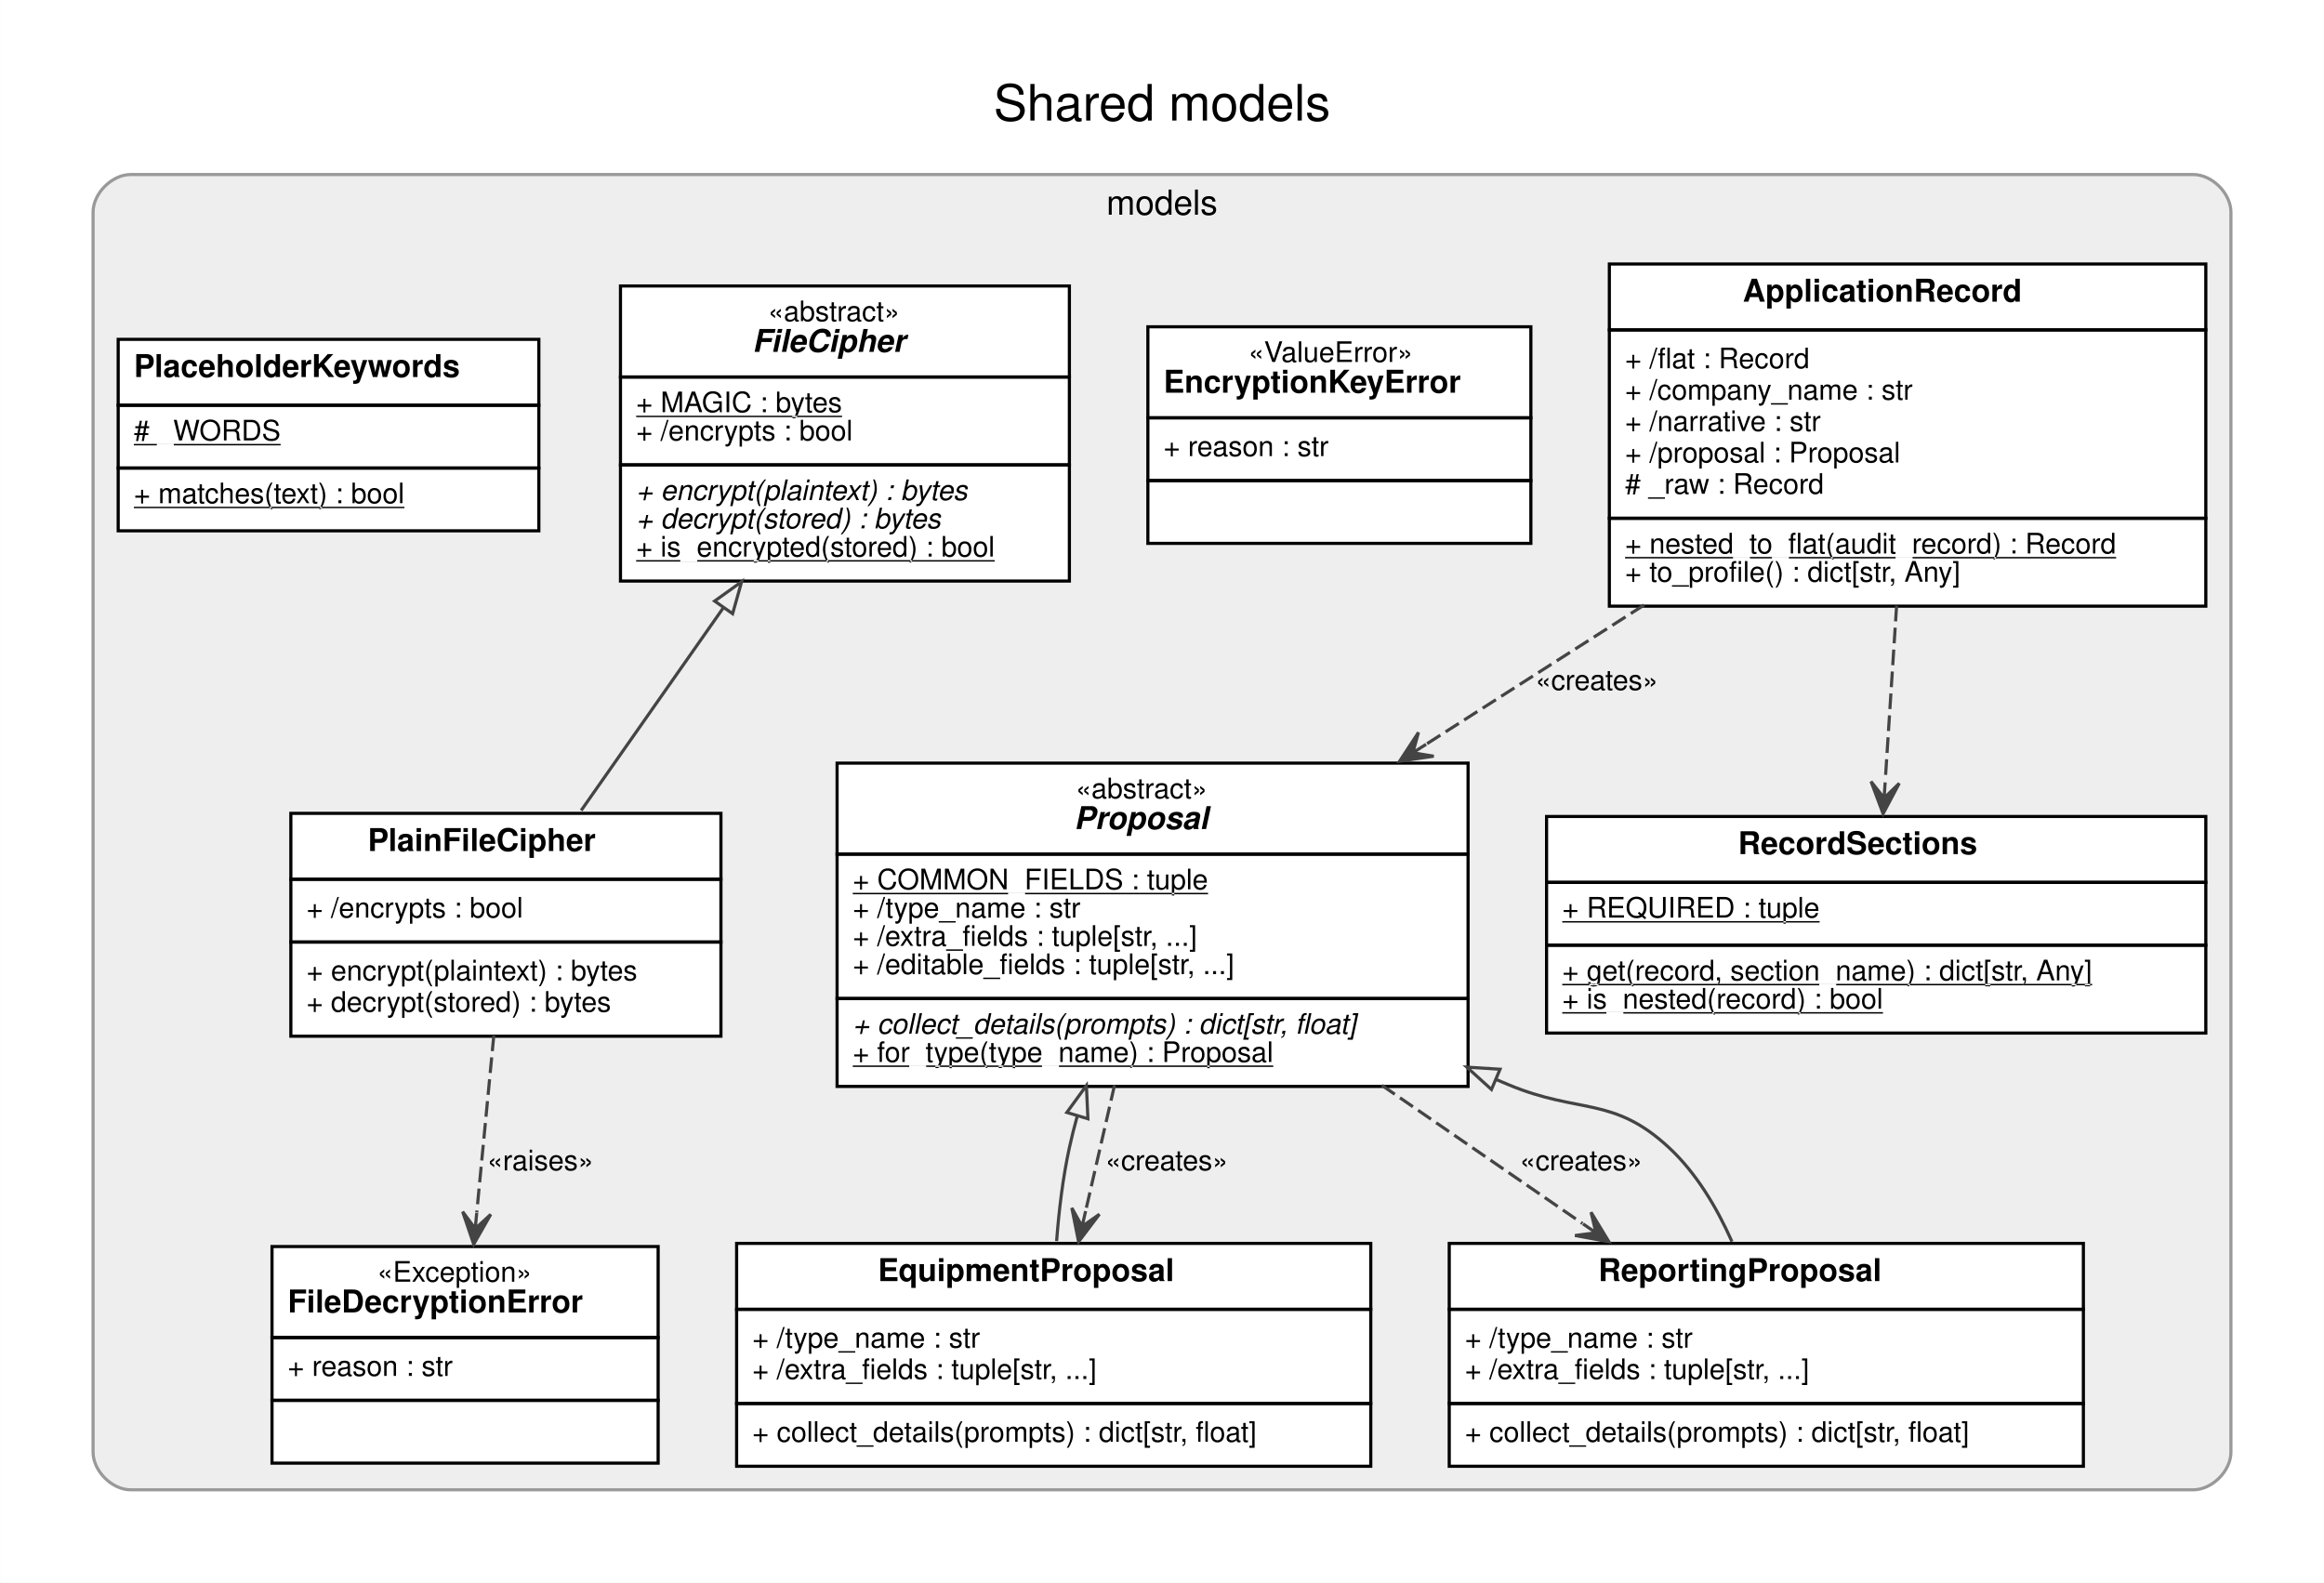
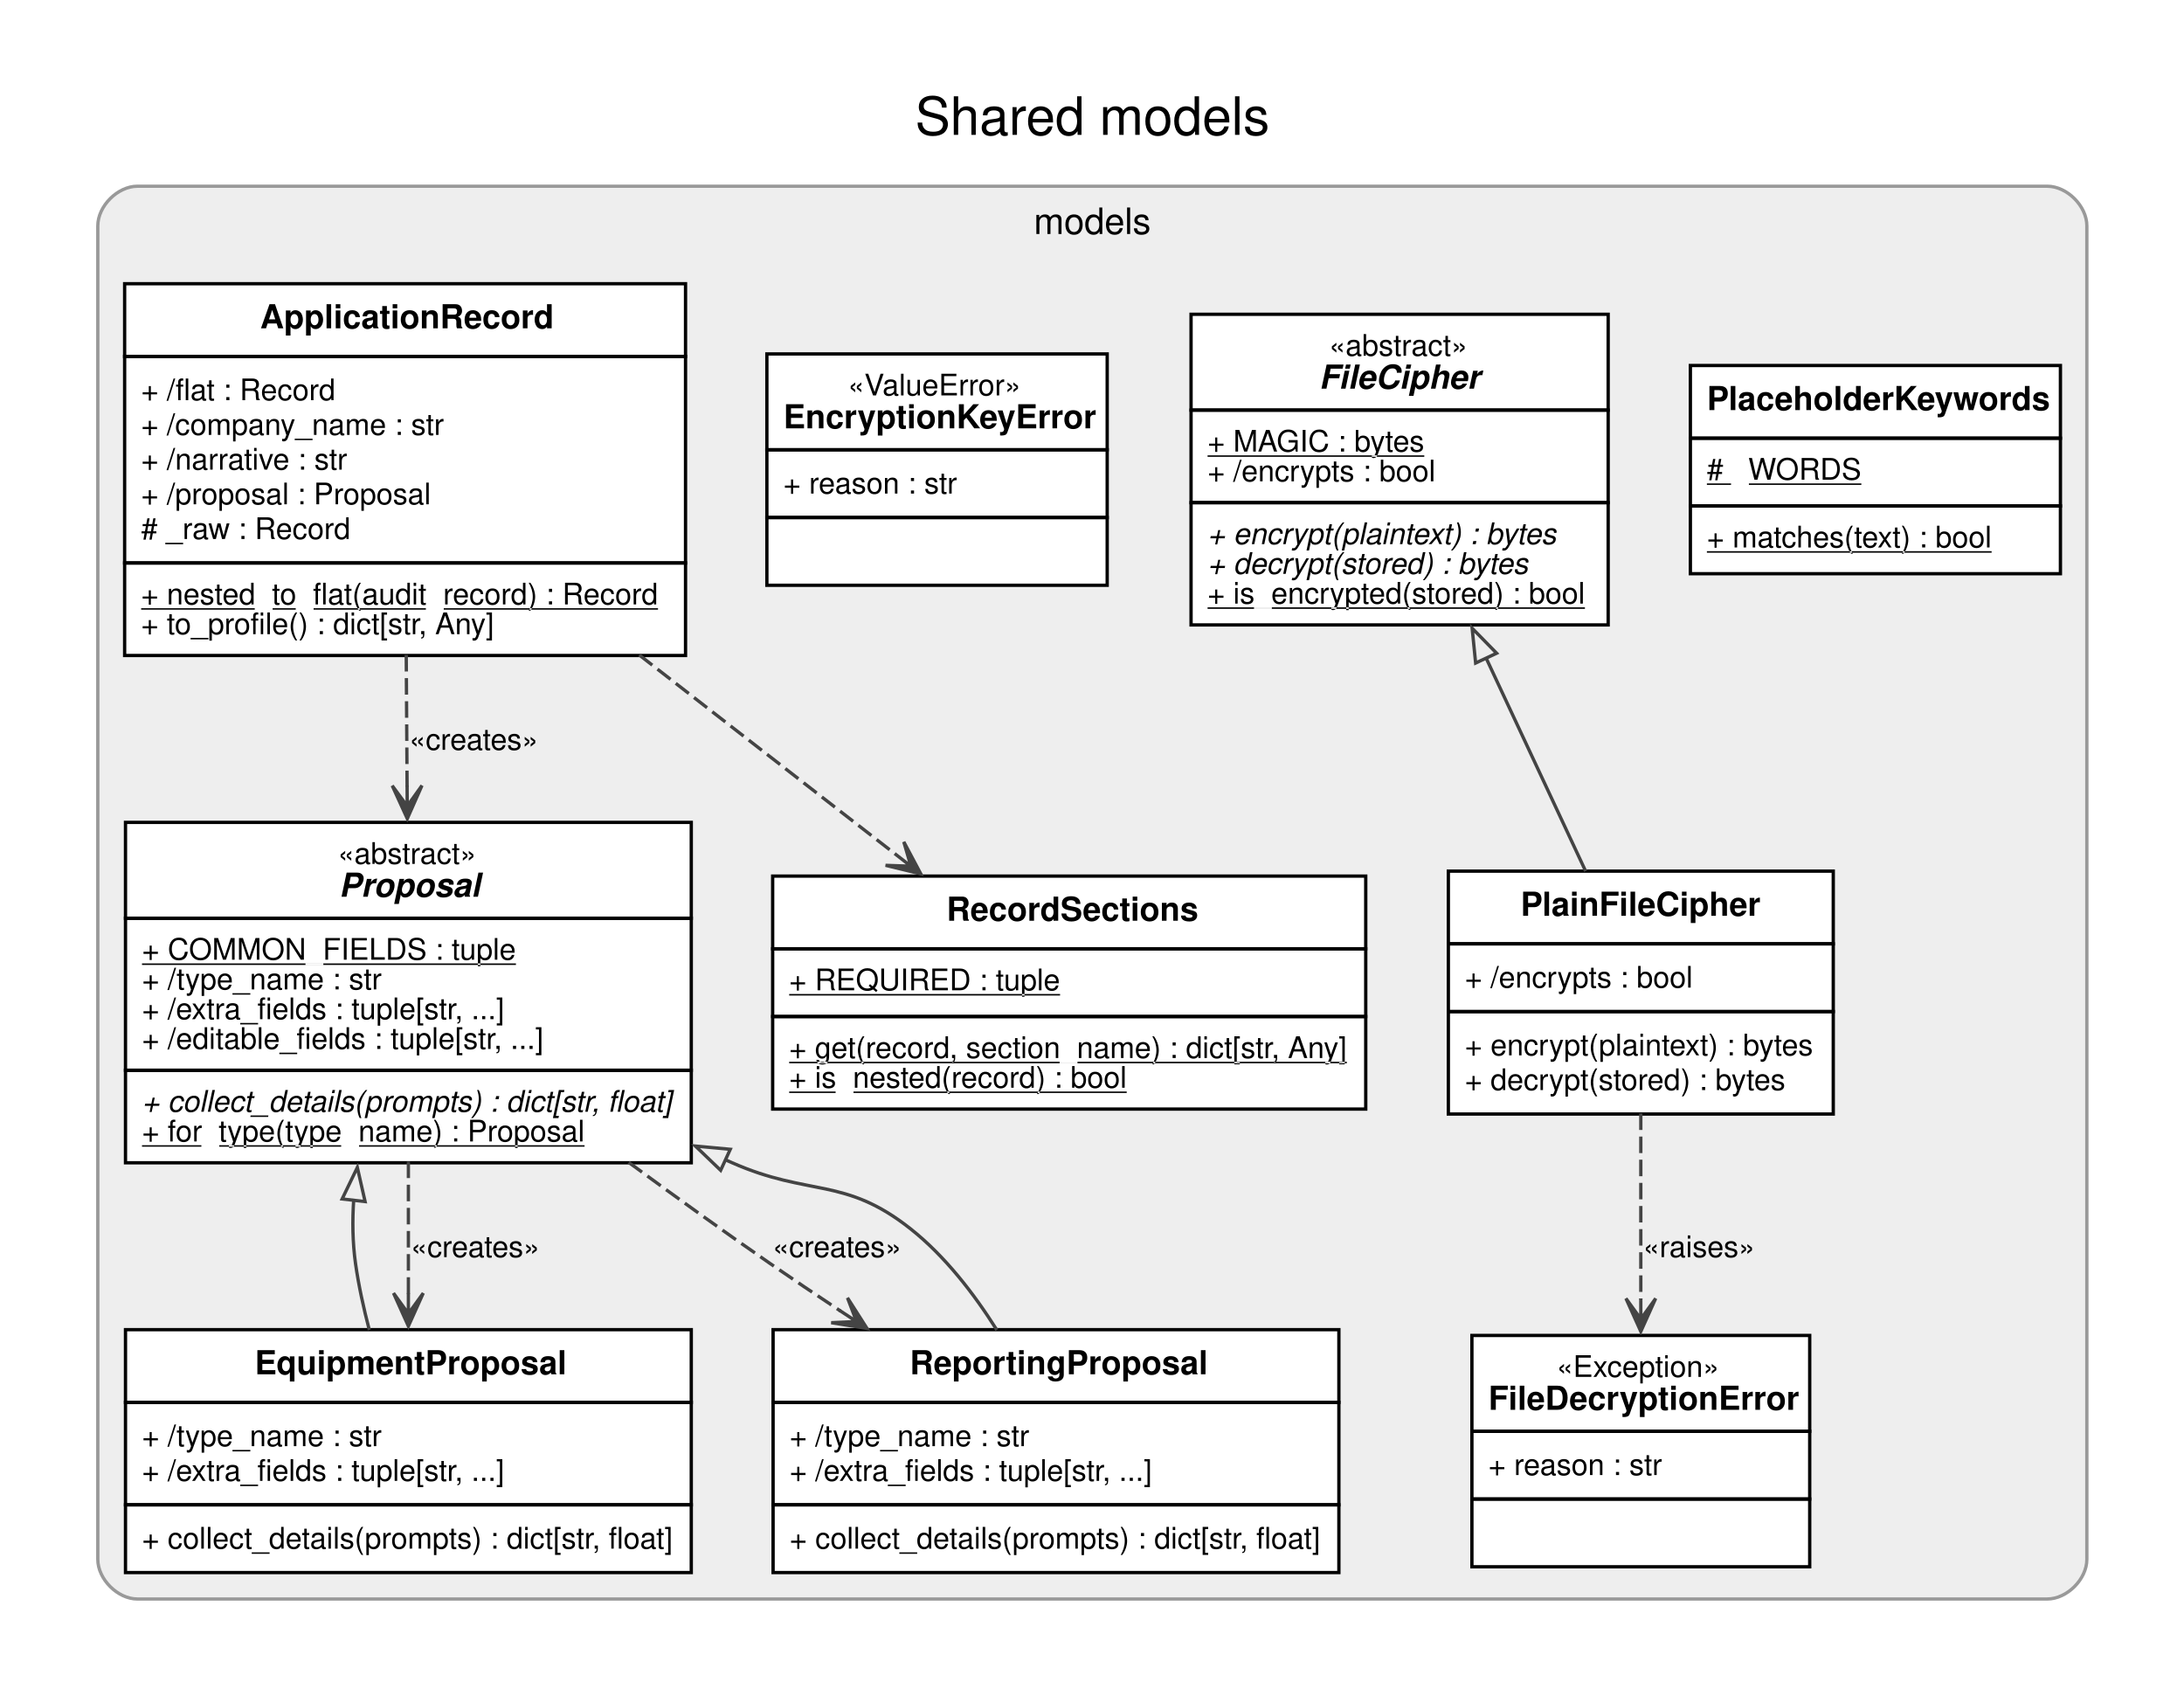
- <svg xmlns="http://www.w3.org/2000/svg" width="740pt" height="504pt" viewBox="0.00 0.00 740.20 504.20">
-   <g id="graph0" class="graph" transform="scale(1 1) rotate(0) translate(21.6 482.6)">
-     <polygon fill="white" stroke="transparent" points="-21.6,21.6 -21.6,-482.6 718.6,-482.6 718.6,21.6 -21.6,21.6" />
-     <text text-anchor="middle" x="348.5" y="-444.2" font-family="Helvetica,sans-Serif" font-size="16.00">Shared models</text>
+ <svg xmlns="http://www.w3.org/2000/svg" width="661pt" height="513pt" viewBox="0.00 0.00 661.00 513.00">
+   <g id="graph0" class="graph" transform="scale(1 1) rotate(0) translate(21.6 491.85)">
+     <polygon fill="white" stroke="none" points="-21.6,21.6 -21.6,-491.85 639.6,-491.85 639.6,21.6 -21.6,21.6" />
+     <text xml:space="preserve" text-anchor="middle" x="309" y="-451.05" font-family="Helvetica,sans-Serif" font-size="16.00">Shared models</text>
    <g id="clust1" class="cluster">
-       <path fill="#eeeeee" stroke="#999999" d="M20,-8C20,-8 677,-8 677,-8 683,-8 689,-14 689,-20 689,-20 689,-415 689,-415 689,-421 683,-427 677,-427 677,-427 20,-427 20,-427 14,-427 8,-421 8,-415 8,-415 8,-20 8,-20 8,-14 14,-8 20,-8" />
-       <text text-anchor="middle" x="348.5" y="-414.2" font-family="Helvetica,sans-Serif" font-size="11.00">models</text>
+       <path fill="#eeeeee" stroke="#999999" d="M20,-8C20,-8 598,-8 598,-8 604,-8 610,-14 610,-20 610,-20 610,-423.5 610,-423.5 610,-429.5 604,-435.5 598,-435.5 598,-435.5 20,-435.5 20,-435.5 14,-435.5 8,-429.5 8,-423.5 8,-423.5 8,-20 8,-20 8,-14 14,-8 20,-8" />
+       <text xml:space="preserve" text-anchor="middle" x="309" y="-421.05" font-family="Helvetica,sans-Serif" font-size="11.00">models</text>
    </g>
    <g id="node1" class="node">
-       <polygon fill="white" stroke="transparent" points="681,-399 491,-399 491,-290 681,-290 681,-399" />
-       <polygon fill="none" stroke="black" points="491,-377.5 491,-398.5 681,-398.5 681,-377.5 491,-377.5" />
-       <text text-anchor="start" x="533.5" y="-386.5" font-family="Helvetica,sans-Serif" font-weight="bold" font-size="10.00">ApplicationRecord</text>
-       <polygon fill="none" stroke="black" points="491,-317.5 491,-377.5 681,-377.5 681,-317.5 491,-317.5" />
-       <text text-anchor="start" x="496" y="-365.3" font-family="Helvetica,sans-Serif" font-size="9.00">+ /flat : Record</text>
-       <text text-anchor="start" x="496" y="-355.3" font-family="Helvetica,sans-Serif" font-size="9.00">+ /company_name : str</text>
-       <text text-anchor="start" x="496" y="-345.3" font-family="Helvetica,sans-Serif" font-size="9.00">+ /narrative : str</text>
-       <text text-anchor="start" x="496" y="-335.3" font-family="Helvetica,sans-Serif" font-size="9.00">+ /proposal : Proposal</text>
-       <text text-anchor="start" x="496" y="-325.3" font-family="Helvetica,sans-Serif" font-size="9.00"># _raw : Record</text>
-       <polygon fill="none" stroke="black" points="491,-289.5 491,-317.5 681,-317.5 681,-289.5 491,-289.5" />
-       <text text-anchor="start" x="496" y="-306.3" font-family="Helvetica,sans-Serif" text-decoration="underline" font-size="9.00">+ nested_to_flat(audit_record) : Record</text>
-       <text text-anchor="start" x="496" y="-297.3" font-family="Helvetica,sans-Serif" font-size="9.00">+ to_profile() : dict[str, Any]</text>
+       <polygon fill="white" stroke="none" points="185.88,-406 16.12,-406 16.12,-293.5 185.88,-293.5 185.88,-406" />
+       <polygon fill="none" stroke="black" points="16.12,-384 16.12,-406 185.88,-406 185.88,-384 16.12,-384" />
+       <text xml:space="preserve" text-anchor="start" x="57.12" y="-392.5" font-family="Helvetica,sans-Serif" font-weight="bold" font-size="10.00">ApplicationRecord</text>
+       <polygon fill="none" stroke="black" points="16.12,-321.5 16.12,-384 185.88,-384 185.88,-321.5 16.12,-321.5" />
+       <text xml:space="preserve" text-anchor="start" x="21.12" y="-370.75" font-family="Helvetica,sans-Serif" font-size="9.00">+ /flat : Record</text>
+       <text xml:space="preserve" text-anchor="start" x="21.12" y="-360.25" font-family="Helvetica,sans-Serif" font-size="9.00">+ /company_name : str</text>
+       <text xml:space="preserve" text-anchor="start" x="21.12" y="-349.75" font-family="Helvetica,sans-Serif" font-size="9.00">+ /narrative : str</text>
+       <text xml:space="preserve" text-anchor="start" x="21.12" y="-339.25" font-family="Helvetica,sans-Serif" font-size="9.00">+ /proposal : Proposal</text>
+       <text xml:space="preserve" text-anchor="start" x="21.12" y="-328.75" font-family="Helvetica,sans-Serif" font-size="9.00"># _raw : Record</text>
+       <polygon fill="none" stroke="black" points="16.12,-293.5 16.12,-321.5 185.88,-321.5 185.88,-293.5 16.12,-293.5" />
+       <text xml:space="preserve" text-anchor="start" x="21.12" y="-308.95" font-family="Helvetica,sans-Serif" text-decoration="underline" font-size="9.00">+ nested_to_flat(audit_record) : Record</text>
+       <text xml:space="preserve" text-anchor="start" x="21.12" y="-299.95" font-family="Helvetica,sans-Serif" font-size="9.00">+ to_profile() : dict[str, Any]</text>
    </g>
    <g id="node8" class="node">
-       <polygon fill="white" stroke="transparent" points="445.5,-240 244.5,-240 244.5,-137 445.5,-137 445.5,-240" />
-       <polygon fill="none" stroke="black" points="245,-210.5 245,-239.5 446,-239.5 446,-210.5 245,-210.5" />
-       <text text-anchor="start" x="321" y="-228.3" font-family="Helvetica,sans-Serif" font-size="9.00">«abstract»</text>
-       <text text-anchor="start" x="320.5" y="-218.5" font-family="Helvetica,sans-Serif" font-weight="bold" font-style="italic" font-size="10.00">Proposal</text>
-       <polygon fill="none" stroke="black" points="245,-164.5 245,-210.5 446,-210.5 446,-164.5 245,-164.5" />
-       <text text-anchor="start" x="250" y="-199.3" font-family="Helvetica,sans-Serif" text-decoration="underline" font-size="9.00">+ COMMON_FIELDS : tuple</text>
-       <text text-anchor="start" x="250" y="-190.3" font-family="Helvetica,sans-Serif" font-size="9.00">+ /type_name : str</text>
-       <text text-anchor="start" x="250" y="-181.3" font-family="Helvetica,sans-Serif" font-size="9.00">+ /extra_fields : tuple[str, ...]</text>
-       <text text-anchor="start" x="250" y="-172.3" font-family="Helvetica,sans-Serif" font-size="9.00">+ /editable_fields : tuple[str, ...]</text>
-       <polygon fill="none" stroke="black" points="245,-136.5 245,-164.5 446,-164.5 446,-136.5 245,-136.5" />
-       <text text-anchor="start" x="250" y="-153.3" font-family="Helvetica,sans-Serif" font-style="italic" font-size="9.00">+ collect_details(prompts) : dict[str, float]</text>
-       <text text-anchor="start" x="250" y="-144.3" font-family="Helvetica,sans-Serif" text-decoration="underline" font-size="9.00">+ for_type(type_name) : Proposal</text>
+       <polygon fill="white" stroke="none" points="187.62,-243 16.38,-243 16.38,-140 187.62,-140 187.62,-243" />
+       <polygon fill="none" stroke="black" points="16.38,-214 16.38,-243 187.62,-243 187.62,-214 16.38,-214" />
+       <text xml:space="preserve" text-anchor="start" x="80.62" y="-230.45" font-family="Helvetica,sans-Serif" font-size="9.00">«abstract»</text>
+       <text xml:space="preserve" text-anchor="start" x="81" y="-220.5" font-family="Helvetica,sans-Serif" font-weight="bold" font-style="italic" font-size="10.00">Proposal</text>
+       <polygon fill="none" stroke="black" points="16.38,-168 16.38,-214 187.62,-214 187.62,-168 16.38,-168" />
+       <text xml:space="preserve" text-anchor="start" x="21.38" y="-201.45" font-family="Helvetica,sans-Serif" text-decoration="underline" font-size="9.00">+ COMMON_FIELDS : tuple</text>
+       <text xml:space="preserve" text-anchor="start" x="21.38" y="-192.45" font-family="Helvetica,sans-Serif" font-size="9.00">+ /type_name : str</text>
+       <text xml:space="preserve" text-anchor="start" x="21.38" y="-183.45" font-family="Helvetica,sans-Serif" font-size="9.00">+ /extra_fields : tuple[str, ...]</text>
+       <text xml:space="preserve" text-anchor="start" x="21.38" y="-174.45" font-family="Helvetica,sans-Serif" font-size="9.00">+ /editable_fields : tuple[str, ...]</text>
+       <polygon fill="none" stroke="black" points="16.38,-140 16.38,-168 187.62,-168 187.62,-140 16.38,-140" />
+       <text xml:space="preserve" text-anchor="start" x="21.38" y="-155.45" font-family="Helvetica,sans-Serif" font-style="italic" font-size="9.00">+ collect_details(prompts) : dict[str, float]</text>
+       <text xml:space="preserve" text-anchor="start" x="21.38" y="-146.45" font-family="Helvetica,sans-Serif" text-decoration="underline" font-size="9.00">+ for_type(type_name) : Proposal</text>
    </g>
    <g id="edge2" class="edge">
-       <path fill="none" stroke="#444444" stroke-dasharray="5,2" d="M502.05,-289.85C479.64,-275.54 455.38,-260.03 432.77,-245.59" />
-       <polygon fill="#444444" stroke="#444444" points="424.2,-240.11 435.05,-241.7 428.41,-242.8 432.62,-245.49 432.62,-245.49 432.62,-245.49 428.41,-242.8 430.2,-249.28 424.2,-240.11 424.2,-240.11" />
-       <text text-anchor="middle" x="487" y="-262.8" font-family="Helvetica,sans-Serif" font-size="9.00">«creates»</text>
+       <path fill="none" stroke="#444444" stroke-dasharray="5,2" d="M101.35,-293.66C101.44,-280.76 101.52,-266.93 101.61,-253.78" />
+       <polygon fill="#444444" stroke="#444444" points="101.67,-244.13 106.11,-254.16 101.65,-247.92 101.61,-254.13 101.61,-254.13 101.61,-254.13 101.65,-247.92 97.11,-254.11 101.67,-244.13" />
+       <text xml:space="preserve" text-anchor="middle" x="121.78" y="-264.95" font-family="Helvetica,sans-Serif" font-size="9.00">«creates»</text>
    </g>
    <g id="node9" class="node">
-       <polygon fill="white" stroke="transparent" points="681,-223 471,-223 471,-154 681,-154 681,-223" />
-       <polygon fill="none" stroke="black" points="471,-201.5 471,-222.5 681,-222.5 681,-201.5 471,-201.5" />
-       <text text-anchor="start" x="532" y="-210.5" font-family="Helvetica,sans-Serif" font-weight="bold" font-size="10.00">RecordSections</text>
-       <polygon fill="none" stroke="black" points="471,-181.5 471,-201.5 681,-201.5 681,-181.5 471,-181.5" />
-       <text text-anchor="start" x="476" y="-190.3" font-family="Helvetica,sans-Serif" text-decoration="underline" font-size="9.00">+ REQUIRED : tuple</text>
-       <polygon fill="none" stroke="black" points="471,-153.5 471,-181.5 681,-181.5 681,-153.5 471,-153.5" />
-       <text text-anchor="start" x="476" y="-170.3" font-family="Helvetica,sans-Serif" text-decoration="underline" font-size="9.00">+ get(record, section_name) : dict[str, Any]</text>
-       <text text-anchor="start" x="476" y="-161.3" font-family="Helvetica,sans-Serif" text-decoration="underline" font-size="9.00">+ is_nested(record) : bool</text>
+       <polygon fill="white" stroke="none" points="391.75,-226.75 212.25,-226.75 212.25,-156.25 391.75,-156.25 391.75,-226.75" />
+       <polygon fill="none" stroke="black" points="212.25,-204.75 212.25,-226.75 391.75,-226.75 391.75,-204.75 212.25,-204.75" />
+       <text xml:space="preserve" text-anchor="start" x="264.88" y="-213.25" font-family="Helvetica,sans-Serif" font-weight="bold" font-size="10.00">RecordSections</text>
+       <polygon fill="none" stroke="black" points="212.25,-184.25 212.25,-204.75 391.75,-204.75 391.75,-184.25 212.25,-184.25" />
+       <text xml:space="preserve" text-anchor="start" x="217.25" y="-192.2" font-family="Helvetica,sans-Serif" text-decoration="underline" font-size="9.00">+ REQUIRED : tuple</text>
+       <polygon fill="none" stroke="black" points="212.25,-156.25 212.25,-184.25 391.75,-184.25 391.75,-156.25 212.25,-156.25" />
+       <text xml:space="preserve" text-anchor="start" x="217.25" y="-171.7" font-family="Helvetica,sans-Serif" text-decoration="underline" font-size="9.00">+ get(record, section_name) : dict[str, Any]</text>
+       <text xml:space="preserve" text-anchor="start" x="217.25" y="-162.7" font-family="Helvetica,sans-Serif" text-decoration="underline" font-size="9.00">+ is_nested(record) : bool</text>
    </g>
    <g id="edge1" class="edge">
-       <path fill="none" stroke="#444444" stroke-dasharray="5,2" d="M582.5,-289.64C581.32,-271.39 580.01,-251.24 578.88,-233.82" />
-       <polygon fill="#444444" stroke="#444444" points="578.2,-223.37 583.34,-233.06 578.52,-228.36 578.85,-233.35 578.85,-233.35 578.85,-233.35 578.52,-228.36 574.36,-233.64 578.2,-223.37 578.2,-223.37" />
+       <path fill="none" stroke="#444444" stroke-dasharray="5,2" d="M171.87,-293.66C197.32,-273.87 225.56,-251.92 249.21,-233.53" />
+       <polygon fill="#444444" stroke="#444444" points="257.08,-227.42 251.94,-237.11 254.09,-229.74 249.18,-233.56 249.18,-233.56 249.18,-233.56 254.09,-229.74 246.42,-230.01 257.08,-227.42" />
    </g>
    <g id="node2" class="node">
-       <polygon fill="white" stroke="transparent" points="466,-379 344,-379 344,-310 466,-310 466,-379" />
-       <polygon fill="none" stroke="black" points="344,-349.5 344,-378.5 466,-378.5 466,-349.5 344,-349.5" />
-       <text text-anchor="start" x="376" y="-367.3" font-family="Helvetica,sans-Serif" font-size="9.00">«ValueError»</text>
-       <text text-anchor="start" x="349" y="-357.5" font-family="Helvetica,sans-Serif" font-weight="bold" font-size="10.00">EncryptionKeyError</text>
-       <polygon fill="none" stroke="black" points="344,-329.5 344,-349.5 466,-349.5 466,-329.5 344,-329.5" />
-       <text text-anchor="start" x="349" y="-337.3" font-family="Helvetica,sans-Serif" font-size="9.00">+ reason : str</text>
-       <polygon fill="none" stroke="black" points="344,-309.5 344,-329.5 466,-329.5 466,-309.5 344,-309.5" />
-       <text text-anchor="start" x="349" y="-317.3" font-family="Helvetica,sans-Serif" font-size="9.00"> </text>
+       <polygon fill="white" stroke="none" points="313.5,-384.75 210.5,-384.75 210.5,-314.75 313.5,-314.75 313.5,-384.75" />
+       <polygon fill="none" stroke="black" points="210.5,-355.75 210.5,-384.75 313.5,-384.75 313.5,-355.75 210.5,-355.75" />
+       <text xml:space="preserve" text-anchor="start" x="235" y="-372.2" font-family="Helvetica,sans-Serif" font-size="9.00">«ValueError»</text>
+       <text xml:space="preserve" text-anchor="start" x="215.5" y="-362.25" font-family="Helvetica,sans-Serif" font-weight="bold" font-size="10.00">EncryptionKeyError</text>
+       <polygon fill="none" stroke="black" points="210.5,-335.25 210.5,-355.75 313.5,-355.75 313.5,-335.25 210.5,-335.25" />
+       <text xml:space="preserve" text-anchor="start" x="215.5" y="-342.5" font-family="Helvetica,sans-Serif" font-size="9.00">+ reason : str</text>
+       <polygon fill="none" stroke="black" points="210.5,-314.75 210.5,-335.25 313.5,-335.25 313.5,-314.75 210.5,-314.75" />
+       <text xml:space="preserve" text-anchor="start" x="215.5" y="-322" font-family="Helvetica,sans-Serif" font-size="9.00"> </text>
    </g>
    <g id="node3" class="node">
-       <polygon fill="white" stroke="transparent" points="415,-87 213,-87 213,-16 415,-16 415,-87" />
-       <polygon fill="none" stroke="black" points="213,-65.5 213,-86.5 415,-86.5 415,-65.5 213,-65.5" />
-       <text text-anchor="start" x="258" y="-74.5" font-family="Helvetica,sans-Serif" font-weight="bold" font-size="10.00">EquipmentProposal</text>
-       <polygon fill="none" stroke="black" points="213,-35.5 213,-65.5 415,-65.5 415,-35.5 213,-35.5" />
-       <text text-anchor="start" x="218" y="-53.3" font-family="Helvetica,sans-Serif" font-size="9.00">+ /type_name : str</text>
-       <text text-anchor="start" x="218" y="-43.3" font-family="Helvetica,sans-Serif" font-size="9.00">+ /extra_fields : tuple[str, ...]</text>
-       <polygon fill="none" stroke="black" points="213,-15.5 213,-35.5 415,-35.5 415,-15.5 213,-15.5" />
-       <text text-anchor="start" x="218" y="-23.3" font-family="Helvetica,sans-Serif" font-size="9.00">+ collect_details(prompts) : dict[str, float]</text>
+       <polygon fill="white" stroke="none" points="187.62,-89.5 16.38,-89.5 16.38,-16 187.62,-16 187.62,-89.5" />
+       <polygon fill="none" stroke="black" points="16.38,-67.5 16.38,-89.5 187.62,-89.5 187.62,-67.5 16.38,-67.5" />
+       <text xml:space="preserve" text-anchor="start" x="55.5" y="-76" font-family="Helvetica,sans-Serif" font-weight="bold" font-size="10.00">EquipmentProposal</text>
+       <polygon fill="none" stroke="black" points="16.38,-36.5 16.38,-67.5 187.62,-67.5 187.62,-36.5 16.38,-36.5" />
+       <text xml:space="preserve" text-anchor="start" x="21.38" y="-54.25" font-family="Helvetica,sans-Serif" font-size="9.00">+ /type_name : str</text>
+       <text xml:space="preserve" text-anchor="start" x="21.38" y="-43.75" font-family="Helvetica,sans-Serif" font-size="9.00">+ /extra_fields : tuple[str, ...]</text>
+       <polygon fill="none" stroke="black" points="16.38,-16 16.38,-36.5 187.62,-36.5 187.62,-16 16.38,-16" />
+       <text xml:space="preserve" text-anchor="start" x="21.38" y="-23.25" font-family="Helvetica,sans-Serif" font-size="9.00">+ collect_details(prompts) : dict[str, float]</text>
    </g>
    <g id="node4" class="node">
-       <polygon fill="white" stroke="transparent" points="318.5,-391.5 175.5,-391.5 175.5,-297.5 318.5,-297.5 318.5,-391.5" />
-       <polygon fill="none" stroke="black" points="176,-362.5 176,-391.5 319,-391.5 319,-362.5 176,-362.5" />
-       <text text-anchor="start" x="223" y="-380.3" font-family="Helvetica,sans-Serif" font-size="9.00">«abstract»</text>
-       <text text-anchor="start" x="218" y="-370.5" font-family="Helvetica,sans-Serif" font-weight="bold" font-style="italic" font-size="10.00">FileCipher</text>
-       <polygon fill="none" stroke="black" points="176,-334.5 176,-362.5 319,-362.5 319,-334.5 176,-334.5" />
-       <text text-anchor="start" x="181" y="-351.3" font-family="Helvetica,sans-Serif" text-decoration="underline" font-size="9.00">+ MAGIC : bytes</text>
-       <text text-anchor="start" x="181" y="-342.3" font-family="Helvetica,sans-Serif" font-size="9.00">+ /encrypts : bool</text>
-       <polygon fill="none" stroke="black" points="176,-297.5 176,-334.5 319,-334.5 319,-297.5 176,-297.5" />
-       <text text-anchor="start" x="181" y="-323.3" font-family="Helvetica,sans-Serif" font-style="italic" font-size="9.00">+ encrypt(plaintext) : bytes</text>
-       <text text-anchor="start" x="181" y="-314.3" font-family="Helvetica,sans-Serif" font-style="italic" font-size="9.00">+ decrypt(stored) : bytes</text>
-       <text text-anchor="start" x="181" y="-305.3" font-family="Helvetica,sans-Serif" text-decoration="underline" font-size="9.00">+ is_encrypted(stored) : bool</text>
+       <polygon fill="white" stroke="none" points="465.12,-396.75 338.88,-396.75 338.88,-302.75 465.12,-302.75 465.12,-396.75" />
+       <polygon fill="none" stroke="black" points="338.88,-367.75 338.88,-396.75 465.12,-396.75 465.12,-367.75 338.88,-367.75" />
+       <text xml:space="preserve" text-anchor="start" x="380.62" y="-384.2" font-family="Helvetica,sans-Serif" font-size="9.00">«abstract»</text>
+       <text xml:space="preserve" text-anchor="start" x="377.62" y="-374.25" font-family="Helvetica,sans-Serif" font-weight="bold" font-style="italic" font-size="10.00">FileCipher</text>
+       <polygon fill="none" stroke="black" points="338.88,-339.75 338.88,-367.75 465.12,-367.75 465.12,-339.75 338.88,-339.75" />
+       <text xml:space="preserve" text-anchor="start" x="343.88" y="-355.2" font-family="Helvetica,sans-Serif" text-decoration="underline" font-size="9.00">+ MAGIC : bytes</text>
+       <text xml:space="preserve" text-anchor="start" x="343.88" y="-346.2" font-family="Helvetica,sans-Serif" font-size="9.00">+ /encrypts : bool</text>
+       <polygon fill="none" stroke="black" points="338.88,-302.75 338.88,-339.75 465.12,-339.75 465.12,-302.75 338.88,-302.75" />
+       <text xml:space="preserve" text-anchor="start" x="343.88" y="-327.2" font-family="Helvetica,sans-Serif" font-style="italic" font-size="9.00">+ encrypt(plaintext) : bytes</text>
+       <text xml:space="preserve" text-anchor="start" x="343.88" y="-318.2" font-family="Helvetica,sans-Serif" font-style="italic" font-size="9.00">+ decrypt(stored) : bytes</text>
+       <text xml:space="preserve" text-anchor="start" x="343.88" y="-309.2" font-family="Helvetica,sans-Serif" text-decoration="underline" font-size="9.00">+ is_encrypted(stored) : bool</text>
    </g>
    <g id="node7" class="node">
-       <polygon fill="white" stroke="transparent" points="207.5,-224 70.5,-224 70.5,-153 207.5,-153 207.5,-224" />
-       <polygon fill="none" stroke="black" points="71,-202.5 71,-223.5 208,-223.5 208,-202.5 71,-202.5" />
-       <text text-anchor="start" x="95.5" y="-211.5" font-family="Helvetica,sans-Serif" font-weight="bold" font-size="10.00">PlainFileCipher</text>
-       <polygon fill="none" stroke="black" points="71,-182.5 71,-202.5 208,-202.5 208,-182.5 71,-182.5" />
-       <text text-anchor="start" x="76" y="-190.3" font-family="Helvetica,sans-Serif" font-size="9.00">+ /encrypts : bool</text>
-       <polygon fill="none" stroke="black" points="71,-152.5 71,-182.5 208,-182.5 208,-152.5 71,-152.5" />
-       <text text-anchor="start" x="76" y="-170.3" font-family="Helvetica,sans-Serif" font-size="9.00">+ encrypt(plaintext) : bytes</text>
-       <text text-anchor="start" x="76" y="-160.3" font-family="Helvetica,sans-Serif" font-size="9.00">+ decrypt(stored) : bytes</text>
+       <polygon fill="white" stroke="none" points="533.25,-228.25 416.75,-228.25 416.75,-154.75 533.25,-154.75 533.25,-228.25" />
+       <polygon fill="none" stroke="black" points="416.75,-206.25 416.75,-228.25 533.25,-228.25 533.25,-206.25 416.75,-206.25" />
+       <text xml:space="preserve" text-anchor="start" x="438.62" y="-214.75" font-family="Helvetica,sans-Serif" font-weight="bold" font-size="10.00">PlainFileCipher</text>
+       <polygon fill="none" stroke="black" points="416.75,-185.75 416.75,-206.25 533.25,-206.25 533.25,-185.75 416.75,-185.75" />
+       <text xml:space="preserve" text-anchor="start" x="421.75" y="-193" font-family="Helvetica,sans-Serif" font-size="9.00">+ /encrypts : bool</text>
+       <polygon fill="none" stroke="black" points="416.75,-154.75 416.75,-185.75 533.25,-185.75 533.25,-154.75 416.75,-154.75" />
+       <text xml:space="preserve" text-anchor="start" x="421.75" y="-172.5" font-family="Helvetica,sans-Serif" font-size="9.00">+ encrypt(plaintext) : bytes</text>
+       <text xml:space="preserve" text-anchor="start" x="421.75" y="-162" font-family="Helvetica,sans-Serif" font-size="9.00">+ decrypt(stored) : bytes</text>
    </g>
    <g id="edge4" class="edge">
-       <path fill="none" stroke="#444444" d="M208.71,-288.9C193.66,-267.45 176.83,-243.45 163.48,-224.41" />
-       <polygon fill="none" stroke="#444444" points="205.99,-291.12 214.6,-297.29 211.72,-287.1 205.99,-291.12" />
+       <path fill="none" stroke="#444444" d="M428.14,-292.81C438.19,-271.3 449.38,-247.34 458.3,-228.24" />
+       <polygon fill="none" stroke="#444444" points="425.01,-291.22 423.95,-301.76 431.36,-294.19 425.01,-291.22" />
    </g>
    <g id="node5" class="node">
-       <polygon fill="white" stroke="transparent" points="187.5,-86 64.5,-86 64.5,-17 187.5,-17 187.5,-86" />
-       <polygon fill="none" stroke="black" points="65,-56.5 65,-85.5 188,-85.5 188,-56.5 65,-56.5" />
-       <text text-anchor="start" x="98.5" y="-74.3" font-family="Helvetica,sans-Serif" font-size="9.00">«Exception»</text>
-       <text text-anchor="start" x="70" y="-64.5" font-family="Helvetica,sans-Serif" font-weight="bold" font-size="10.00">FileDecryptionError</text>
-       <polygon fill="none" stroke="black" points="65,-36.5 65,-56.5 188,-56.5 188,-36.5 65,-36.5" />
-       <text text-anchor="start" x="70" y="-44.3" font-family="Helvetica,sans-Serif" font-size="9.00">+ reason : str</text>
-       <polygon fill="none" stroke="black" points="65,-16.5 65,-36.5 188,-36.5 188,-16.5 65,-16.5" />
-       <text text-anchor="start" x="70" y="-24.3" font-family="Helvetica,sans-Serif" font-size="9.00"> </text>
+       <polygon fill="white" stroke="none" points="526.12,-87.75 423.88,-87.75 423.88,-17.75 526.12,-17.75 526.12,-87.75" />
+       <polygon fill="none" stroke="black" points="423.88,-58.75 423.88,-87.75 526.12,-87.75 526.12,-58.75 423.88,-58.75" />
+       <text xml:space="preserve" text-anchor="start" x="449.5" y="-75.2" font-family="Helvetica,sans-Serif" font-size="9.00">«Exception»</text>
+       <text xml:space="preserve" text-anchor="start" x="428.88" y="-65.25" font-family="Helvetica,sans-Serif" font-weight="bold" font-size="10.00">FileDecryptionError</text>
+       <polygon fill="none" stroke="black" points="423.88,-38.25 423.88,-58.75 526.12,-58.75 526.12,-38.25 423.88,-38.25" />
+       <text xml:space="preserve" text-anchor="start" x="428.88" y="-45.5" font-family="Helvetica,sans-Serif" font-size="9.00">+ reason : str</text>
+       <polygon fill="none" stroke="black" points="423.88,-17.75 423.88,-38.25 526.12,-38.25 526.12,-17.75 423.88,-17.75" />
+       <text xml:space="preserve" text-anchor="start" x="428.88" y="-25" font-family="Helvetica,sans-Serif" font-size="9.00"> </text>
    </g>
    <g id="node6" class="node">
-       <polygon fill="white" stroke="transparent" points="150,-375 16,-375 16,-314 150,-314 150,-375" />
-       <polygon fill="none" stroke="black" points="16,-353.5 16,-374.5 150,-374.5 150,-353.5 16,-353.5" />
-       <text text-anchor="start" x="21" y="-362.5" font-family="Helvetica,sans-Serif" font-weight="bold" font-size="10.00">PlaceholderKeywords</text>
-       <polygon fill="none" stroke="black" points="16,-333.5 16,-353.5 150,-353.5 150,-333.5 16,-333.5" />
-       <text text-anchor="start" x="21" y="-342.3" font-family="Helvetica,sans-Serif" text-decoration="underline" font-size="9.00"># _WORDS</text>
-       <polygon fill="none" stroke="black" points="16,-313.5 16,-333.5 150,-333.5 150,-313.5 16,-313.5" />
-       <text text-anchor="start" x="21" y="-322.3" font-family="Helvetica,sans-Serif" text-decoration="underline" font-size="9.00">+ matches(text) : bool</text>
+       <polygon fill="white" stroke="none" points="602,-381.25 490,-381.25 490,-318.25 602,-318.25 602,-381.25" />
+       <polygon fill="none" stroke="black" points="490,-359.25 490,-381.25 602,-381.25 602,-359.25 490,-359.25" />
+       <text xml:space="preserve" text-anchor="start" x="495" y="-367.75" font-family="Helvetica,sans-Serif" font-weight="bold" font-size="10.00">PlaceholderKeywords</text>
+       <polygon fill="none" stroke="black" points="490,-338.75 490,-359.25 602,-359.25 602,-338.75 490,-338.75" />
+       <text xml:space="preserve" text-anchor="start" x="495" y="-346.7" font-family="Helvetica,sans-Serif" text-decoration="underline" font-size="9.00"># _WORDS</text>
+       <polygon fill="none" stroke="black" points="490,-318.25 490,-338.75 602,-338.75 602,-318.25 490,-318.25" />
+       <text xml:space="preserve" text-anchor="start" x="495" y="-326.2" font-family="Helvetica,sans-Serif" text-decoration="underline" font-size="9.00">+ matches(text) : bool</text>
    </g>
    <g id="edge5" class="edge">
-       <path fill="none" stroke="#444444" stroke-dasharray="5,2" d="M135.65,-152.73C134,-135.54 131.98,-114.62 130.22,-96.34" />
-       <polygon fill="#444444" stroke="#444444" points="129.25,-86.22 134.68,-95.74 129.73,-91.19 130.21,-96.17 130.21,-96.17 130.21,-96.17 129.73,-91.19 125.73,-96.6 129.25,-86.22 129.25,-86.22" />
-       <text text-anchor="middle" x="150.5" y="-109.8" font-family="Helvetica,sans-Serif" font-size="9.00">«raises»</text>
+       <path fill="none" stroke="#444444" stroke-dasharray="5,2" d="M475,-154.93C475,-137.76 475,-116.97 475,-98.71" />
+       <polygon fill="#444444" stroke="#444444" points="475,-88.95 479.5,-98.95 475,-92.73 475,-98.95 475,-98.95 475,-98.95 475,-92.73 470.5,-98.95 475,-88.95" />
+       <text xml:space="preserve" text-anchor="middle" x="492.62" y="-111.45" font-family="Helvetica,sans-Serif" font-size="9.00">«raises»</text>
    </g>
    <g id="edge3" class="edge">
-       <path fill="none" stroke="#444444" d="M321.54,-127.17C320.59,-123.76 319.73,-120.35 319,-117 316.91,-107.45 315.67,-96.95 314.93,-87.23" />
-       <polygon fill="none" stroke="#444444" points="318.19,-128.21 324.42,-136.78 324.9,-126.2 318.19,-128.21" />
+       <path fill="none" stroke="#444444" d="M85.47,-129.08C85.01,-122.49 85.1,-115.87 86,-109.5 86.93,-102.92 88.44,-96.03 90.17,-89.42" />
+       <polygon fill="none" stroke="#444444" points="81.95,-129.05 86.55,-138.59 88.9,-128.26 81.95,-129.05" />
    </g>
    <g id="edge6" class="edge">
-       <path fill="none" stroke="#444444" stroke-dasharray="5,2" d="M333.37,-136.85C330.36,-123.74 327.14,-109.73 324.21,-96.97" />
-       <polygon fill="#444444" stroke="#444444" points="321.93,-87.04 328.56,-95.78 323.05,-91.91 324.17,-96.79 324.17,-96.79 324.17,-96.79 323.05,-91.91 319.78,-97.79 321.93,-87.04 321.93,-87.04" />
-       <text text-anchor="middle" x="350" y="-109.8" font-family="Helvetica,sans-Serif" font-size="9.00">«creates»</text>
+       <path fill="none" stroke="#444444" stroke-dasharray="5,2" d="M102,-140.36C102,-127.27 102,-113.22 102,-100.32" />
+       <polygon fill="#444444" stroke="#444444" points="102,-90.56 106.5,-100.56 102,-94.34 102,-100.56 102,-100.56 102,-100.56 102,-94.34 97.5,-100.56 102,-90.56" />
+       <text xml:space="preserve" text-anchor="middle" x="122.25" y="-111.45" font-family="Helvetica,sans-Serif" font-size="9.00">«creates»</text>
    </g>
    <g id="node10" class="node">
-       <polygon fill="white" stroke="transparent" points="642,-87 440,-87 440,-16 642,-16 642,-87" />
-       <polygon fill="none" stroke="black" points="440,-65.5 440,-86.5 642,-86.5 642,-65.5 440,-65.5" />
-       <text text-anchor="start" x="487.5" y="-74.5" font-family="Helvetica,sans-Serif" font-weight="bold" font-size="10.00">ReportingProposal</text>
-       <polygon fill="none" stroke="black" points="440,-35.5 440,-65.5 642,-65.5 642,-35.5 440,-35.5" />
-       <text text-anchor="start" x="445" y="-53.3" font-family="Helvetica,sans-Serif" font-size="9.00">+ /type_name : str</text>
-       <text text-anchor="start" x="445" y="-43.3" font-family="Helvetica,sans-Serif" font-size="9.00">+ /extra_fields : tuple[str, ...]</text>
-       <polygon fill="none" stroke="black" points="440,-15.5 440,-35.5 642,-35.5 642,-15.5 440,-15.5" />
-       <text text-anchor="start" x="445" y="-23.3" font-family="Helvetica,sans-Serif" font-size="9.00">+ collect_details(prompts) : dict[str, float]</text>
+       <polygon fill="white" stroke="none" points="383.62,-89.5 212.38,-89.5 212.38,-16 383.62,-16 383.62,-89.5" />
+       <polygon fill="none" stroke="black" points="212.38,-67.5 212.38,-89.5 383.62,-89.5 383.62,-67.5 212.38,-67.5" />
+       <text xml:space="preserve" text-anchor="start" x="253.75" y="-76" font-family="Helvetica,sans-Serif" font-weight="bold" font-size="10.00">ReportingProposal</text>
+       <polygon fill="none" stroke="black" points="212.38,-36.5 212.38,-67.5 383.62,-67.5 383.62,-36.5 212.38,-36.5" />
+       <text xml:space="preserve" text-anchor="start" x="217.38" y="-54.25" font-family="Helvetica,sans-Serif" font-size="9.00">+ /type_name : str</text>
+       <text xml:space="preserve" text-anchor="start" x="217.38" y="-43.75" font-family="Helvetica,sans-Serif" font-size="9.00">+ /extra_fields : tuple[str, ...]</text>
+       <polygon fill="none" stroke="black" points="212.38,-16 212.38,-36.5 383.62,-36.5 383.62,-16 212.38,-16" />
+       <text xml:space="preserve" text-anchor="start" x="217.38" y="-23.25" font-family="Helvetica,sans-Serif" font-size="9.00">+ collect_details(prompts) : dict[str, float]</text>
    </g>
    <g id="edge7" class="edge">
-       <path fill="none" stroke="#444444" stroke-dasharray="5,2" d="M418.54,-136.85C439.64,-122.31 462.36,-106.67 482.43,-92.84" />
-       <polygon fill="#444444" stroke="#444444" points="490.85,-87.04 485.17,-96.42 486.74,-89.88 482.62,-92.71 482.62,-92.71 482.62,-92.71 486.74,-89.88 480.07,-89.01 490.85,-87.04 490.85,-87.04" />
-       <text text-anchor="middle" x="482" y="-109.8" font-family="Helvetica,sans-Serif" font-size="9.00">«creates»</text>
+       <path fill="none" stroke="#444444" stroke-dasharray="5,2" d="M168.68,-140.12C182.7,-129.82 197.49,-119.18 211.5,-109.5 218.32,-104.79 225.51,-99.95 232.71,-95.19" />
+       <polygon fill="#444444" stroke="#444444" points="240.8,-89.88 234.9,-99.13 237.63,-91.96 232.44,-95.37 232.44,-95.37 232.44,-95.37 237.63,-91.96 229.97,-91.61 240.8,-89.88" />
+       <text xml:space="preserve" text-anchor="middle" x="231.75" y="-111.45" font-family="Helvetica,sans-Serif" font-size="9.00">«creates»</text>
    </g>
    <g id="edge8" class="edge">
-       <path fill="none" stroke="#444444" d="M454.86,-138.74C456.24,-138.15 457.63,-137.57 459,-137 481.47,-127.62 492.16,-133.56 510,-117 518.74,-108.89 525.29,-97.79 530.05,-87.08" />
-       <polygon fill="none" stroke="#444444" points="453.45,-135.53 445.6,-142.65 456.18,-141.98 453.45,-135.53" />
+       <path fill="none" stroke="#444444" d="M197.68,-141.03C198.45,-140.68 199.23,-140.34 200,-140 223.42,-129.67 233.93,-135.89 254,-120 264.39,-111.77 273.18,-100.4 280.1,-89.4" />
+       <polygon fill="none" stroke="#444444" points="196.51,-137.72 188.87,-145.06 199.42,-144.08 196.51,-137.72" />
    </g>
  </g>
</svg>
